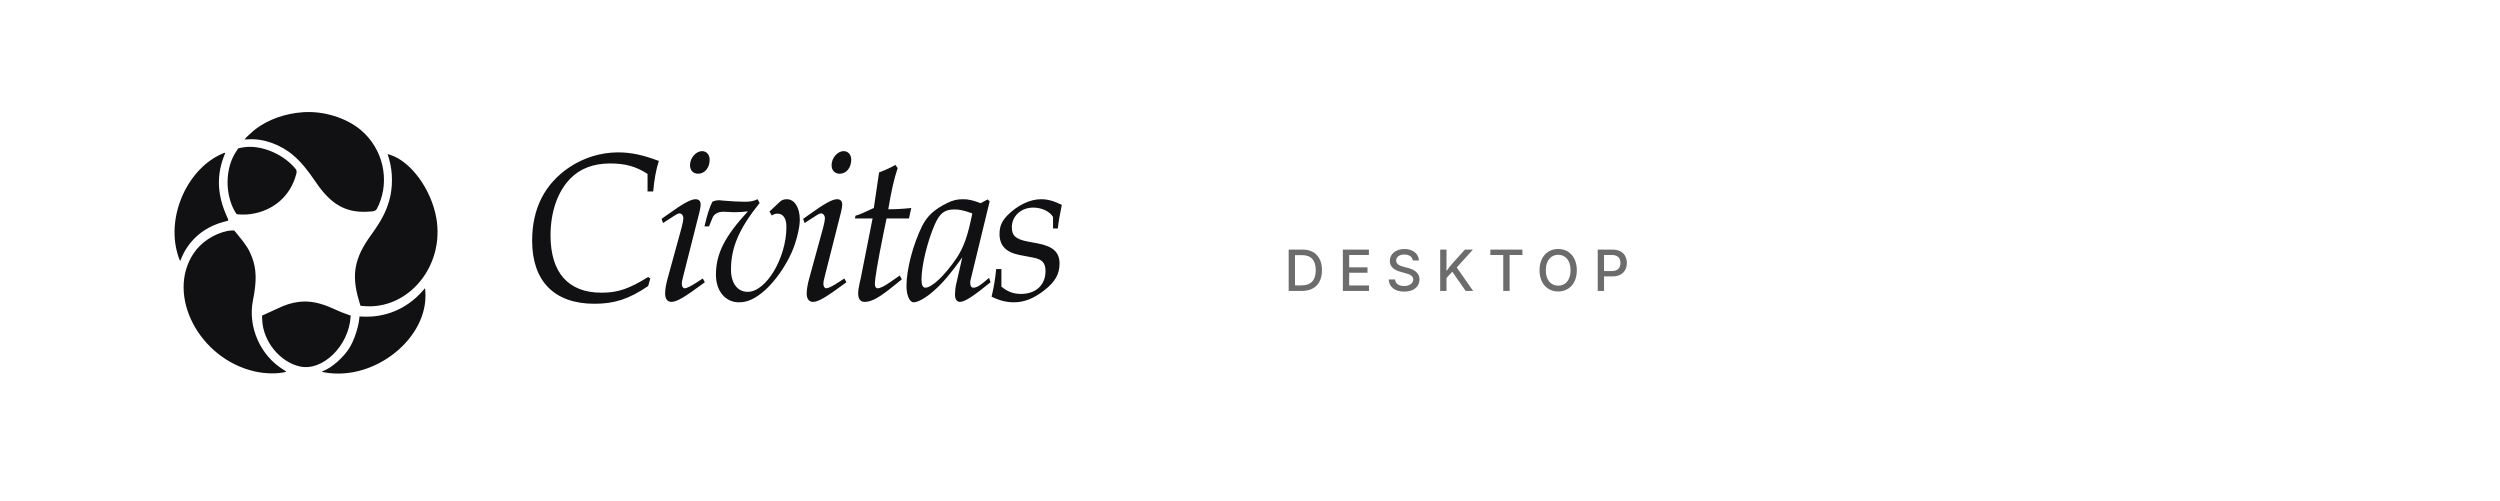
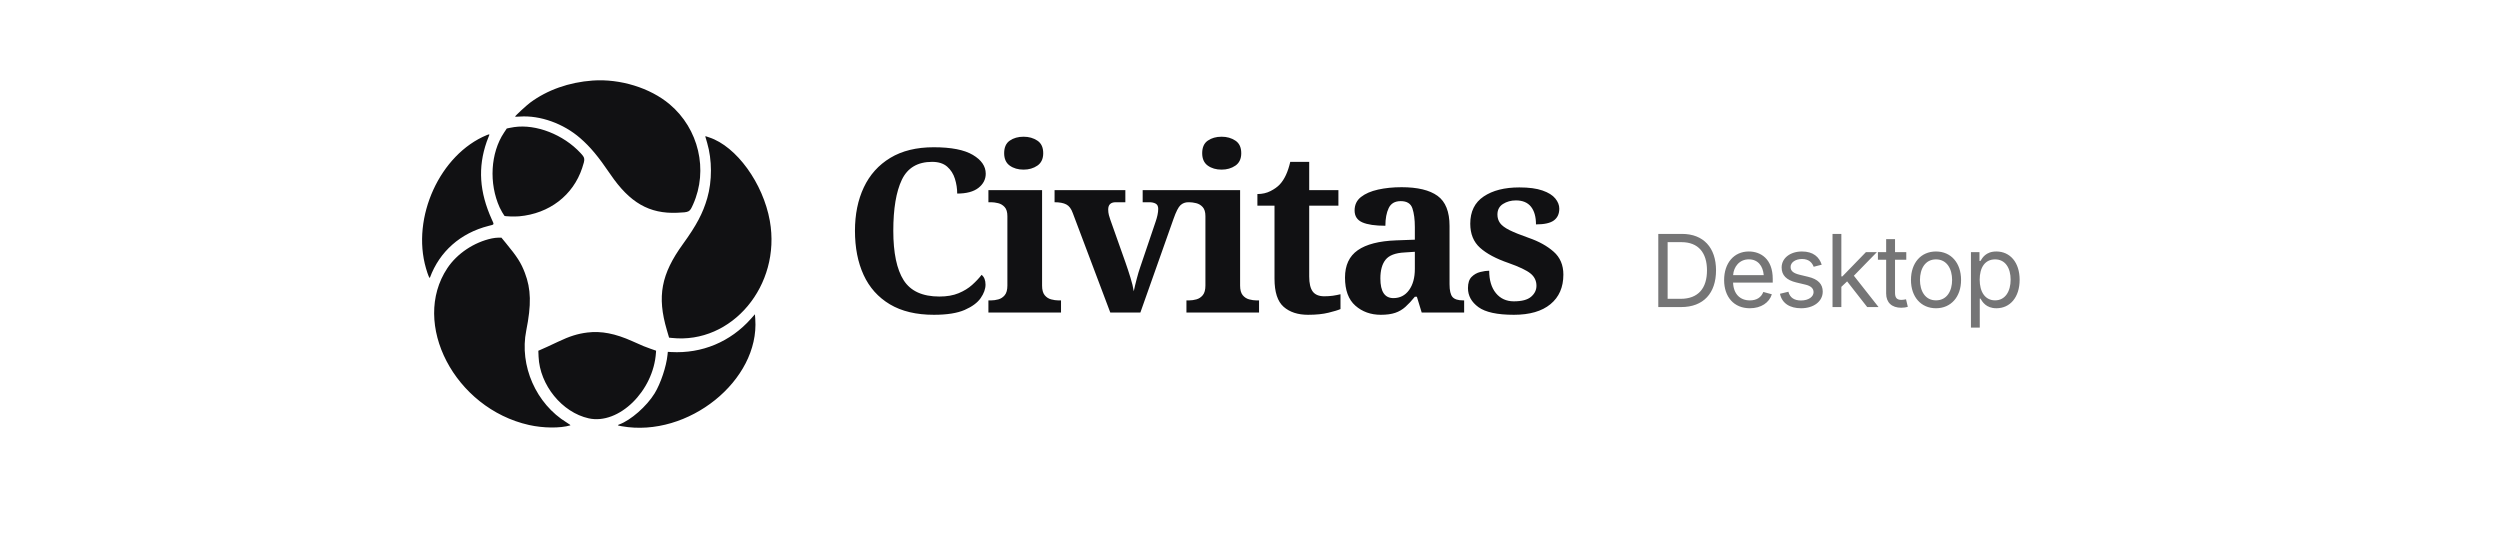
- <svg xmlns="http://www.w3.org/2000/svg" width="1100" height="220" viewBox="0 0 1100 220" role="img" aria-labelledby="title desc" shape-rendering="geometricPrecision" text-rendering="geometricPrecision">
+ <svg xmlns="http://www.w3.org/2000/svg" width="920" height="200" viewBox="0 0 920 200" role="img" aria-labelledby="title desc" shape-rendering="geometricPrecision" text-rendering="geometricPrecision">
  <style>
    .ink { fill: #111113; }
    .name {
-       font-family: "Iowan Old Style", "Baskerville", "Palatino Linotype", "Book Antiqua", Georgia, serif;
-       font-size: 92px;
-       font-style: italic;
-       font-weight: 500;
-       letter-spacing: -3.4px;
+       font-family: "New York Large", "Iowan Old Style", "Baskerville", Georgia, serif;
+       font-size: 84px;
+       font-style: normal;
+       font-weight: 600;
+       letter-spacing: -3.8px;
    }
    .edition {
      font-family: -apple-system, BlinkMacSystemFont, "Segoe UI", sans-serif;
-       font-size: 25px;
-       font-weight: 520;
-       letter-spacing: 5.8px;
-       opacity: .62;
+       font-size: 37px;
+       font-weight: 430;
+       letter-spacing: -1.1px;
+       opacity: .58;
    }
    @media (prefers-color-scheme: dark) { .ink { fill: #f5f5f7; } }
  </style>
-   <g class="ink" transform="translate(45 20)">
-     <g transform="scale(.45)">
+   <g class="ink" transform="translate(120 -3)">
+     <g transform="scale(.5)">
      <path fill-rule="evenodd" d="M196.172 65.286 C178.820 66.529 162.754 72.211 150.189 81.548 C147.313 83.686 139.075 91.317 139.075 91.844 C139.075 91.949 140.690 91.923 142.663 91.787 C157.520 90.762 174.721 96.924 187.070 107.696 C194.526 114.200 200.215 121.021 209.251 134.290 C223.508 155.228 237.885 163.483 258.533 162.587 C267.493 162.198 267.560 162.162 270.140 156.401 C281.427 131.194 274.285 100.775 252.843 82.732 C238.495 70.658 216.351 63.841 196.172 65.286 M138.437 99.535 C137.472 99.675 135.851 99.965 134.835 100.180 L132.987 100.571 130.938 103.649 C121.019 118.548 119.723 141.013 127.761 158.727 C128.570 160.509 130.683 164.198 131.276 164.863 C131.644 165.276 138.784 165.502 142.105 165.206 C164.268 163.229 181.801 149.791 188.476 129.665 C190.742 122.834 190.683 122.305 187.248 118.603 C174.668 105.048 154.588 97.204 138.437 99.535 M118.341 105.400 C83.831 119.603 62.620 166.053 73.542 203.509 C75.035 208.628 76.114 211.200 76.421 210.367 C83.477 191.151 98.930 177.503 119.562 172.266 C124.054 171.126 123.815 171.623 121.910 167.395 C112.821 147.212 111.650 129.177 118.204 110.346 C118.840 108.520 119.570 106.619 119.827 106.123 C120.537 104.749 120.256 104.612 118.341 105.400 M279.176 106.725 C279.270 107.061 279.854 109.061 280.473 111.168 C284.149 123.688 284.175 139.230 280.539 151.834 C277.340 162.926 272.602 171.868 262.622 185.646 C246.576 207.801 243.518 224.134 250.787 248.865 L252.445 254.509 254.457 254.724 C298.721 259.465 335.048 216.086 326.599 168.581 C321.664 140.833 302.002 113.738 282.016 107.143 C280.855 106.759 279.702 106.371 279.454 106.279 C279.135 106.161 279.054 106.290 279.176 106.725 M122.010 181.471 C108.897 184.268 96.410 192.612 89.266 203.350 C62.154 244.101 94.658 306.526 149.379 318.799 C159.816 321.140 172.241 321.260 179.686 319.092 C180.110 318.968 179.423 318.409 177.134 317.015 C154.534 303.242 142.147 275.114 147.318 249.306 C151.144 230.211 150.872 218.775 146.306 206.835 C143.453 199.373 140.719 195.091 132.217 184.770 L129.027 180.898 126.794 180.912 C125.566 180.920 123.413 181.171 122.010 181.471 M312.759 240.540 C297.595 257.622 276.629 266.370 253.907 265.097 L251.515 264.963 251.300 267.110 C250.435 275.759 246.244 288.290 241.794 295.534 C235.942 305.061 224.265 315.302 215.710 318.412 C214.153 318.977 214.401 319.147 217.624 319.716 C266.451 328.349 319.160 285.983 315.879 240.742 L315.630 237.306 312.759 240.540 M192.344 250.730 C185.184 251.606 179.230 253.474 170.813 257.483 C165.597 259.968 159.613 262.708 156.973 263.820 L156.212 264.141 156.392 268.514 C157.251 289.353 173.676 309.559 193.281 313.896 C215.428 318.794 241.017 293.764 242.794 265.464 L242.880 264.102 238.904 262.720 C234.724 261.266 233.583 260.793 225.377 257.112 C212.790 251.465 202.532 249.484 192.344 250.730" />
    </g>
-     <text class="name" x="185" y="112">Civitas</text>
-     <text class="edition" x="520" y="108">DESKTOP</text>
+     <text class="name" x="190" y="118">Civitas</text>
+     <text class="edition" x="487" y="116">Desktop</text>
  </g>
</svg>
